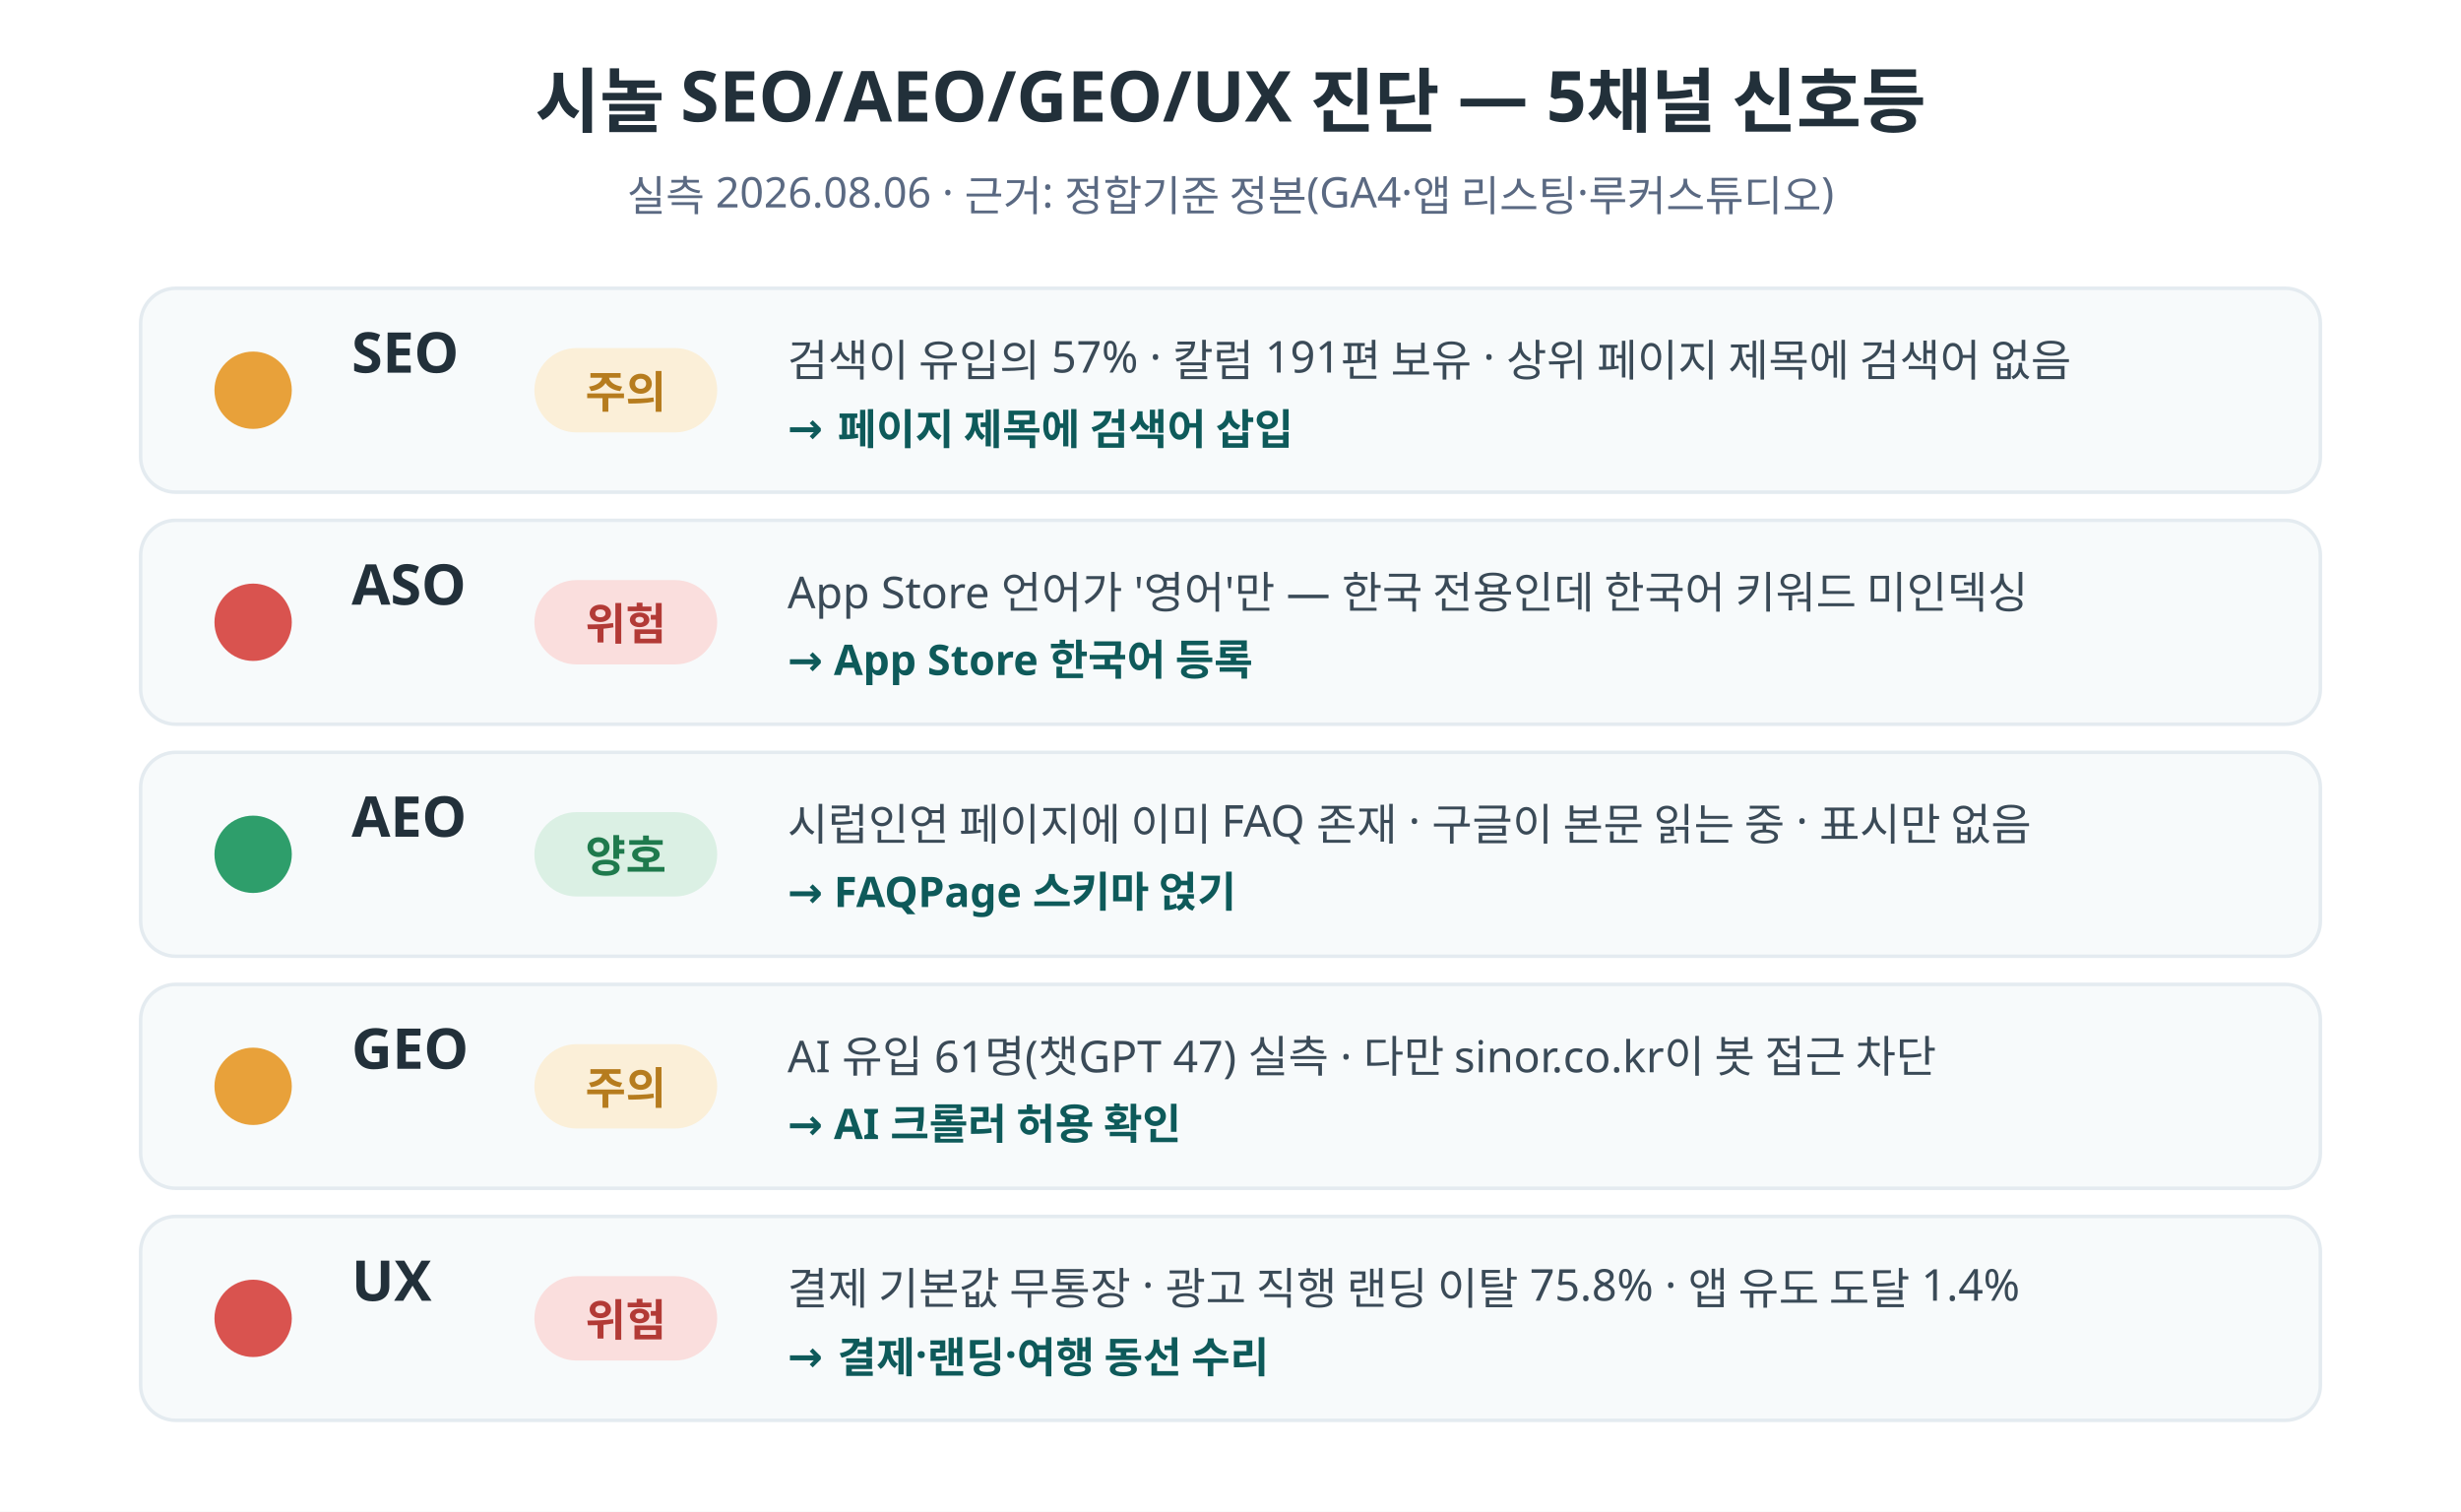
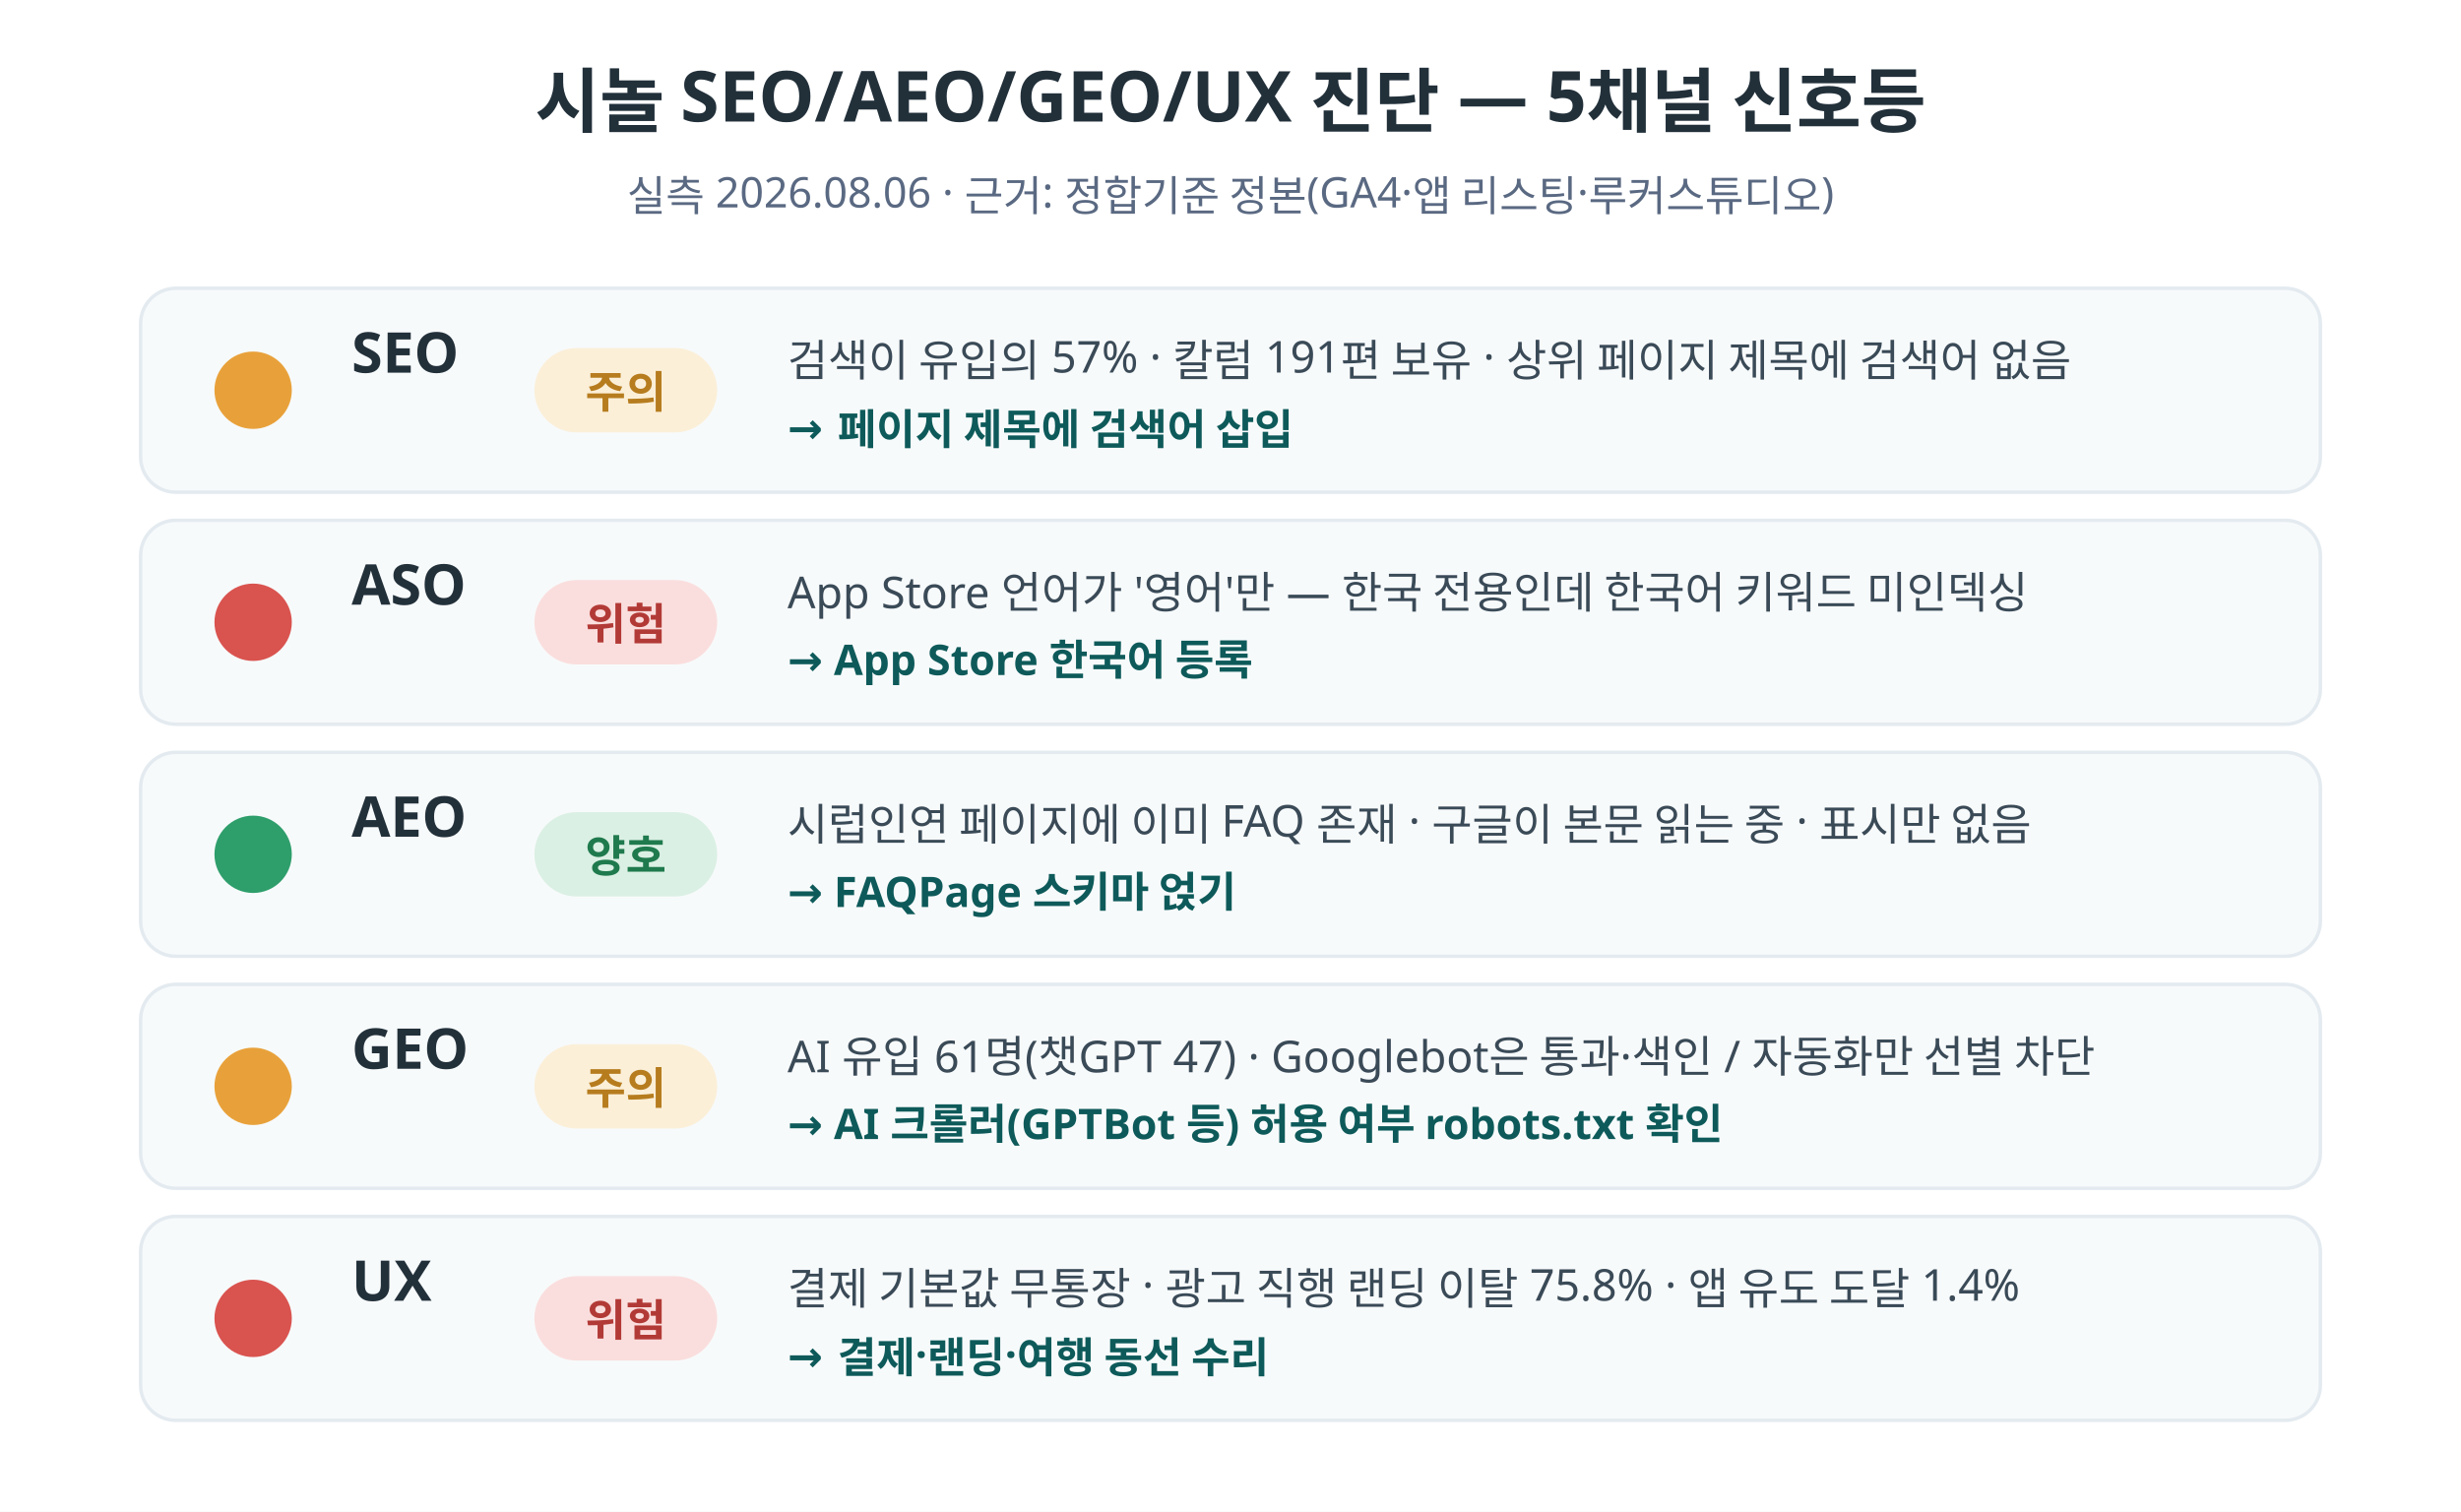
<svg xmlns="http://www.w3.org/2000/svg" viewBox="0 0 700 430" font-family="'Apple SD Gothic Neo','Malgun Gothic','Noto Sans KR',sans-serif">
  <rect width="700" height="430" fill="#FFFFFF" />
  <text x="350" y="36" text-anchor="middle" font-size="20" font-weight="700" fill="#22303A">시놀 SEO/AEO/GEO/UX 진단 — 5채널 신호등</text>
  <text x="350" y="60" text-anchor="middle" font-size="12" fill="#5A6982">실측 2026.08.06 · 근거: 정합기준 정본(GA4·앱 리스팅·루커스튜디오)</text>
  <g>
    <rect x="40" y="82" width="620" height="58" rx="10" fill="#F7FAFB" stroke="#E4EBF0" />
    <circle cx="72" cy="111" r="11" fill="#E8A13A" />
    <text x="100" y="106" font-size="16" font-weight="700" fill="#22303A">SEO</text>
    <rect x="152" y="99" width="52" height="24" rx="12" fill="#FBEFD8" />
    <text x="178" y="116" text-anchor="middle" font-size="12.5" font-weight="700" fill="#B67C1E">주의</text>
    <text x="224" y="107" font-size="12.5" fill="#3A4A57">검색이 유입의 57% · 칼럼 191편 보유 · 상위 페이지 제목에 검색어 없음</text>
    <text x="224" y="126" font-size="12" font-weight="700" fill="#0E5A5A">→ 페이지 제목에 검색어 삽입</text>
  </g>
  <g>
    <rect x="40" y="148" width="620" height="58" rx="10" fill="#F7FAFB" stroke="#E4EBF0" />
    <circle cx="72" cy="177" r="11" fill="#D9534F" />
    <text x="100" y="172" font-size="16" font-weight="700" fill="#22303A">ASO</text>
    <rect x="152" y="165" width="52" height="24" rx="12" fill="#FADEDD" />
    <text x="178" y="182" text-anchor="middle" font-size="12.5" font-weight="700" fill="#B23A36">위험</text>
    <text x="224" y="173" font-size="12.5" fill="#3A4A57">App Store 언어가 '영어'만 — 한국 전용인데 한국어 키워드 미인덱싱</text>
    <text x="224" y="192" font-size="12" font-weight="700" fill="#0E5A5A">→ App Store 한국어 등록</text>
  </g>
  <g>
    <rect x="40" y="214" width="620" height="58" rx="10" fill="#F7FAFB" stroke="#E4EBF0" />
    <circle cx="72" cy="243" r="11" fill="#2E9E6B" />
    <text x="100" y="238" font-size="16" font-weight="700" fill="#22303A">AEO</text>
    <rect x="152" y="231" width="52" height="24" rx="12" fill="#DBF0E4" />
    <text x="178" y="248" text-anchor="middle" font-size="12.5" font-weight="700" fill="#1F7A4D">양호</text>
    <text x="224" y="239" font-size="12.5" fill="#3A4A57">시럽인연 페이지에 이미 FAQ 존재 · 구글이 본문 읽는 중 · 표시만 없음</text>
    <text x="224" y="258" font-size="12" font-weight="700" fill="#0E5A5A">→ FAQPage 스키마 얹기</text>
  </g>
  <g>
    <rect x="40" y="280" width="620" height="58" rx="10" fill="#F7FAFB" stroke="#E4EBF0" />
    <circle cx="72" cy="309" r="11" fill="#E8A13A" />
    <text x="100" y="304" font-size="16" font-weight="700" fill="#22303A">GEO</text>
    <rect x="152" y="297" width="52" height="24" rx="12" fill="#FBEFD8" />
    <text x="178" y="314" text-anchor="middle" font-size="12.5" font-weight="700" fill="#B67C1E">주의</text>
-     <text x="224" y="305" font-size="12.5" fill="#3A4A57">AI 유입 61명(챗GPT 47) 실측 · 다만 sinor.co.kr이 봇 접근 차단</text>
-     <text x="224" y="324" font-size="12" font-weight="700" fill="#0E5A5A">→ AI 크롤러 허용 확인</text>
+     <text x="224" y="305" font-size="12.5" fill="#3A4A57">AI 유입 61명(챗GPT 47) · Googlebot은 통과·색인 / 자동화만 선별 차단</text>
+     <text x="224" y="324" font-size="12" font-weight="700" fill="#0E5A5A">→ AI 크롤러(GPTBot 등) 허용 여부 robots.txt 확인</text>
  </g>
  <g>
    <rect x="40" y="346" width="620" height="58" rx="10" fill="#F7FAFB" stroke="#E4EBF0" />
    <circle cx="72" cy="375" r="11" fill="#D9534F" />
    <text x="100" y="370" font-size="16" font-weight="700" fill="#22303A">UX</text>
    <rect x="152" y="363" width="52" height="24" rx="12" fill="#FADEDD" />
    <text x="178" y="380" text-anchor="middle" font-size="12.5" font-weight="700" fill="#B23A36">위험</text>
    <text x="224" y="371" font-size="12.5" fill="#3A4A57">결제 기본값 무통장 · 광고 직행 랜딩 이탈 75.8% · 앱 유도 도달 1.4%</text>
    <text x="224" y="390" font-size="12" font-weight="700" fill="#0E5A5A">→ 결제·랜딩·여행 동선 수리</text>
  </g>
</svg>
